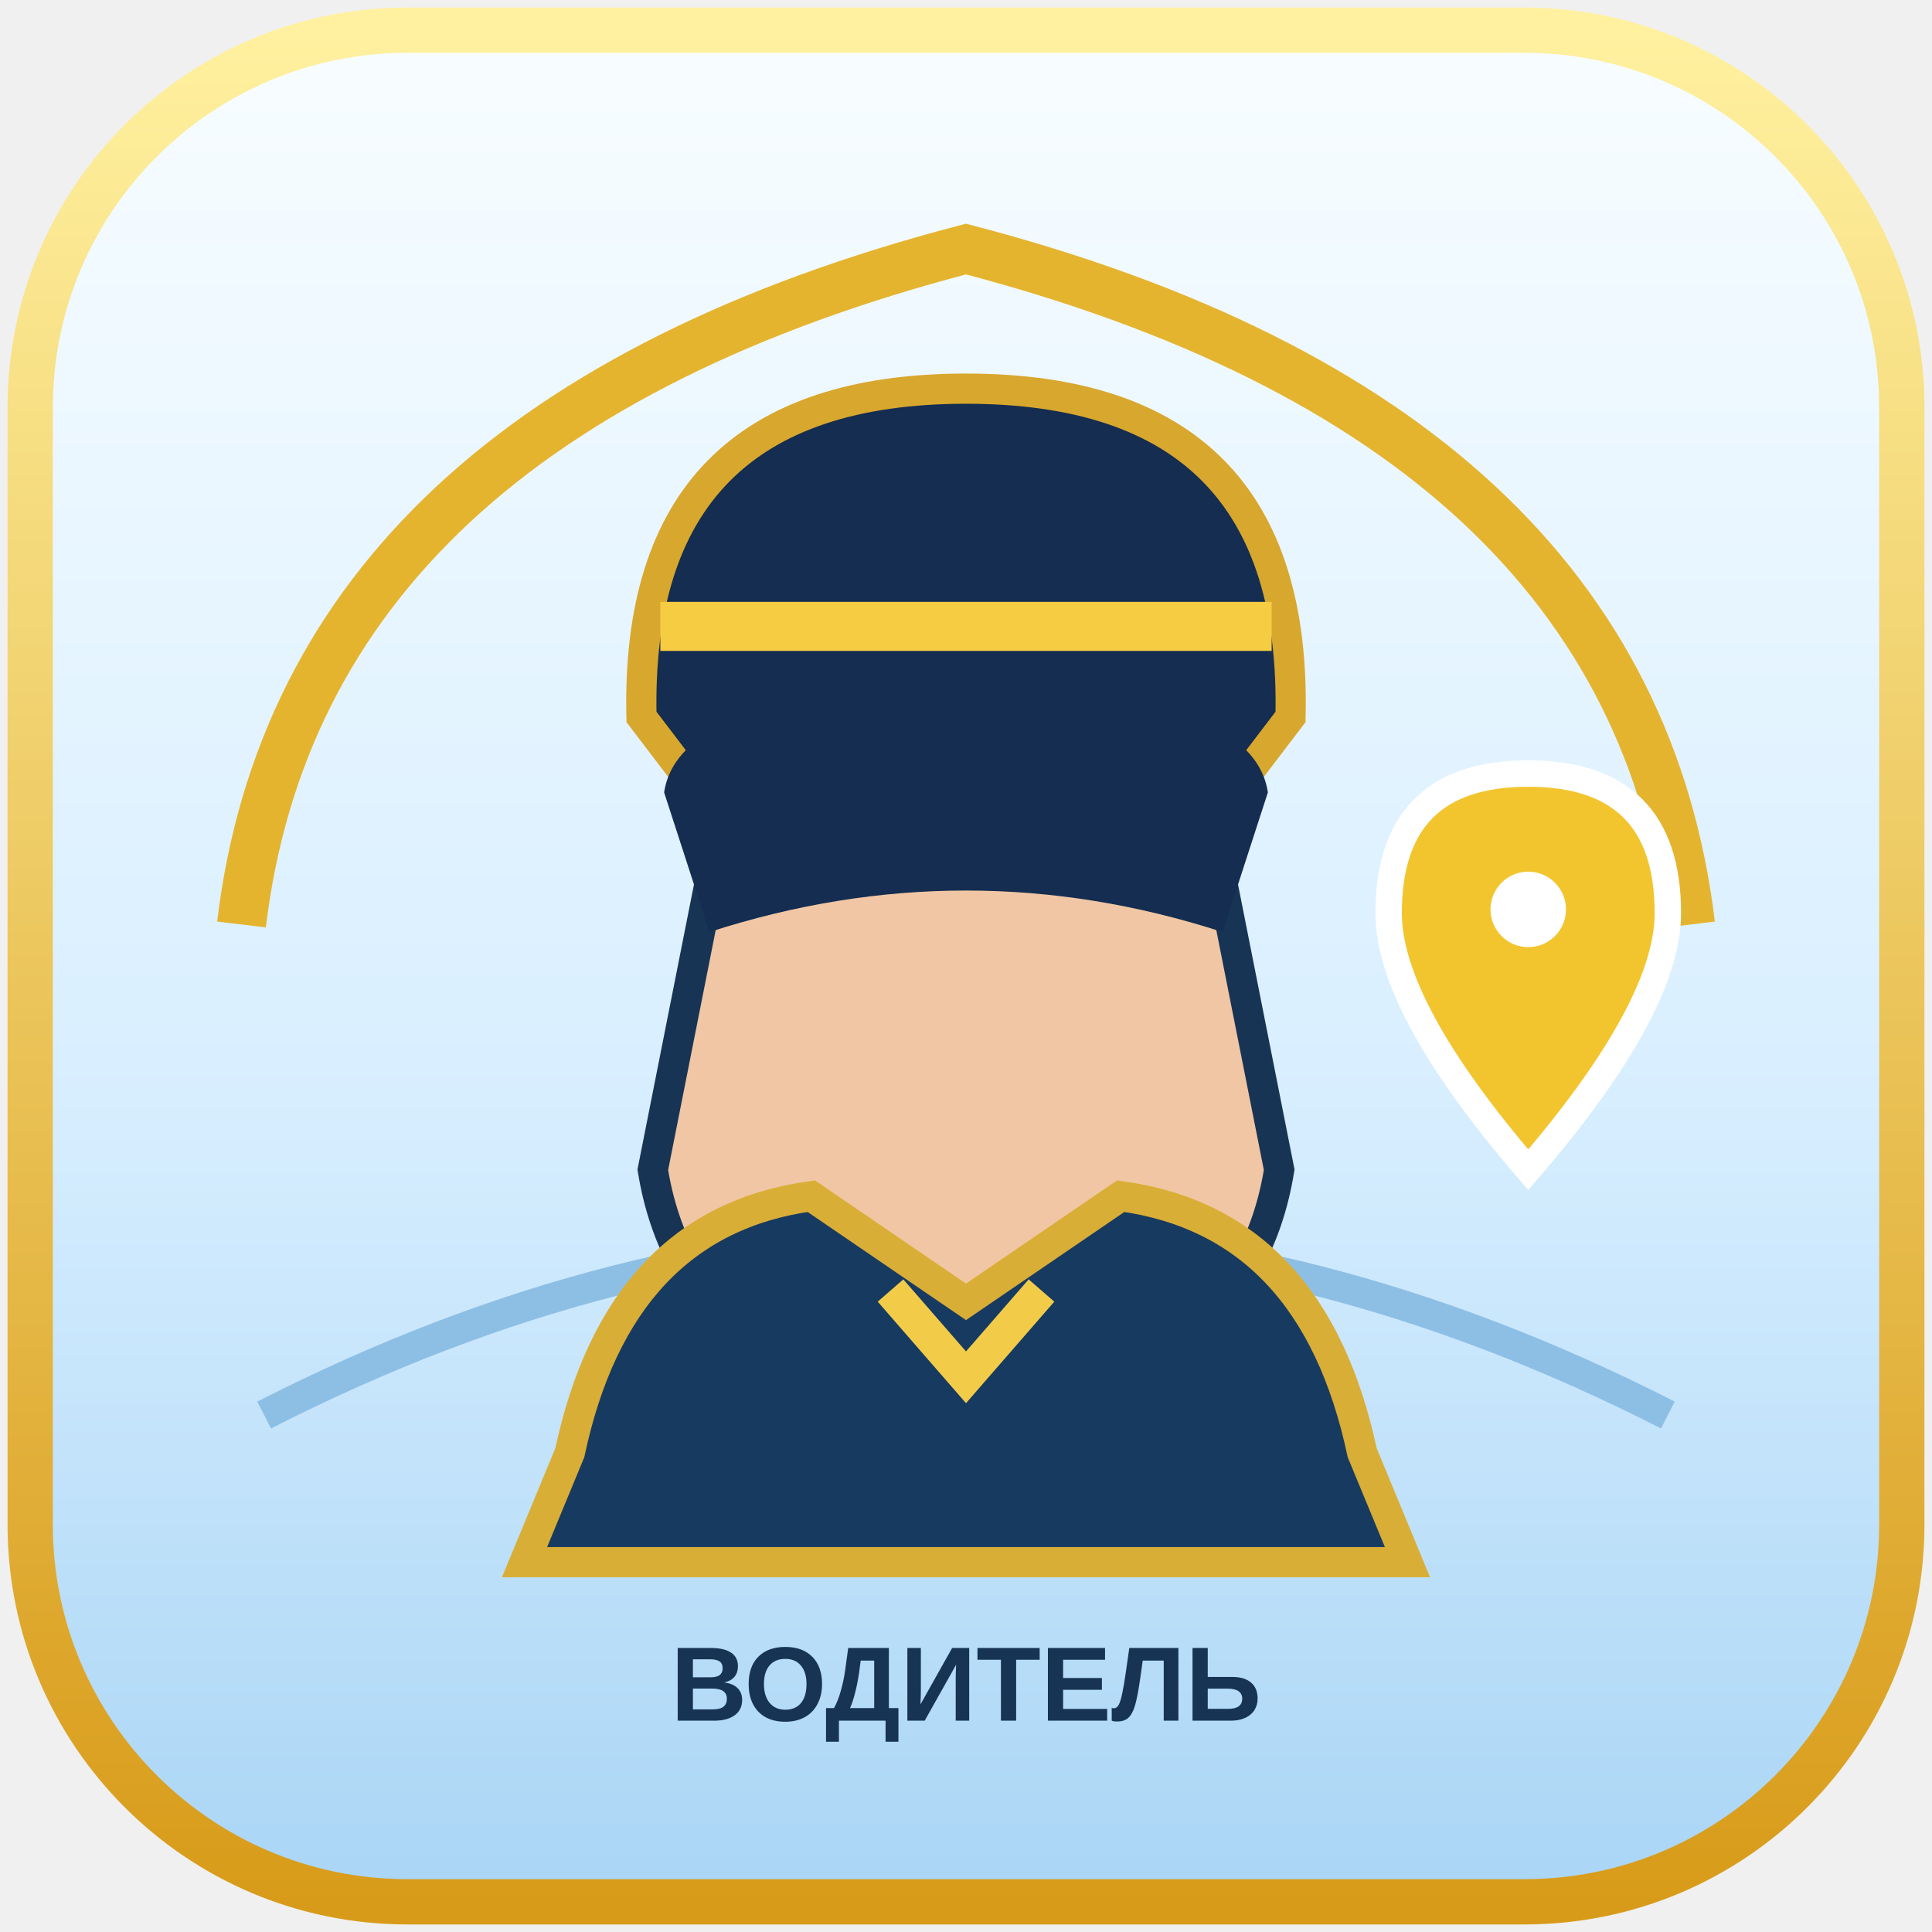
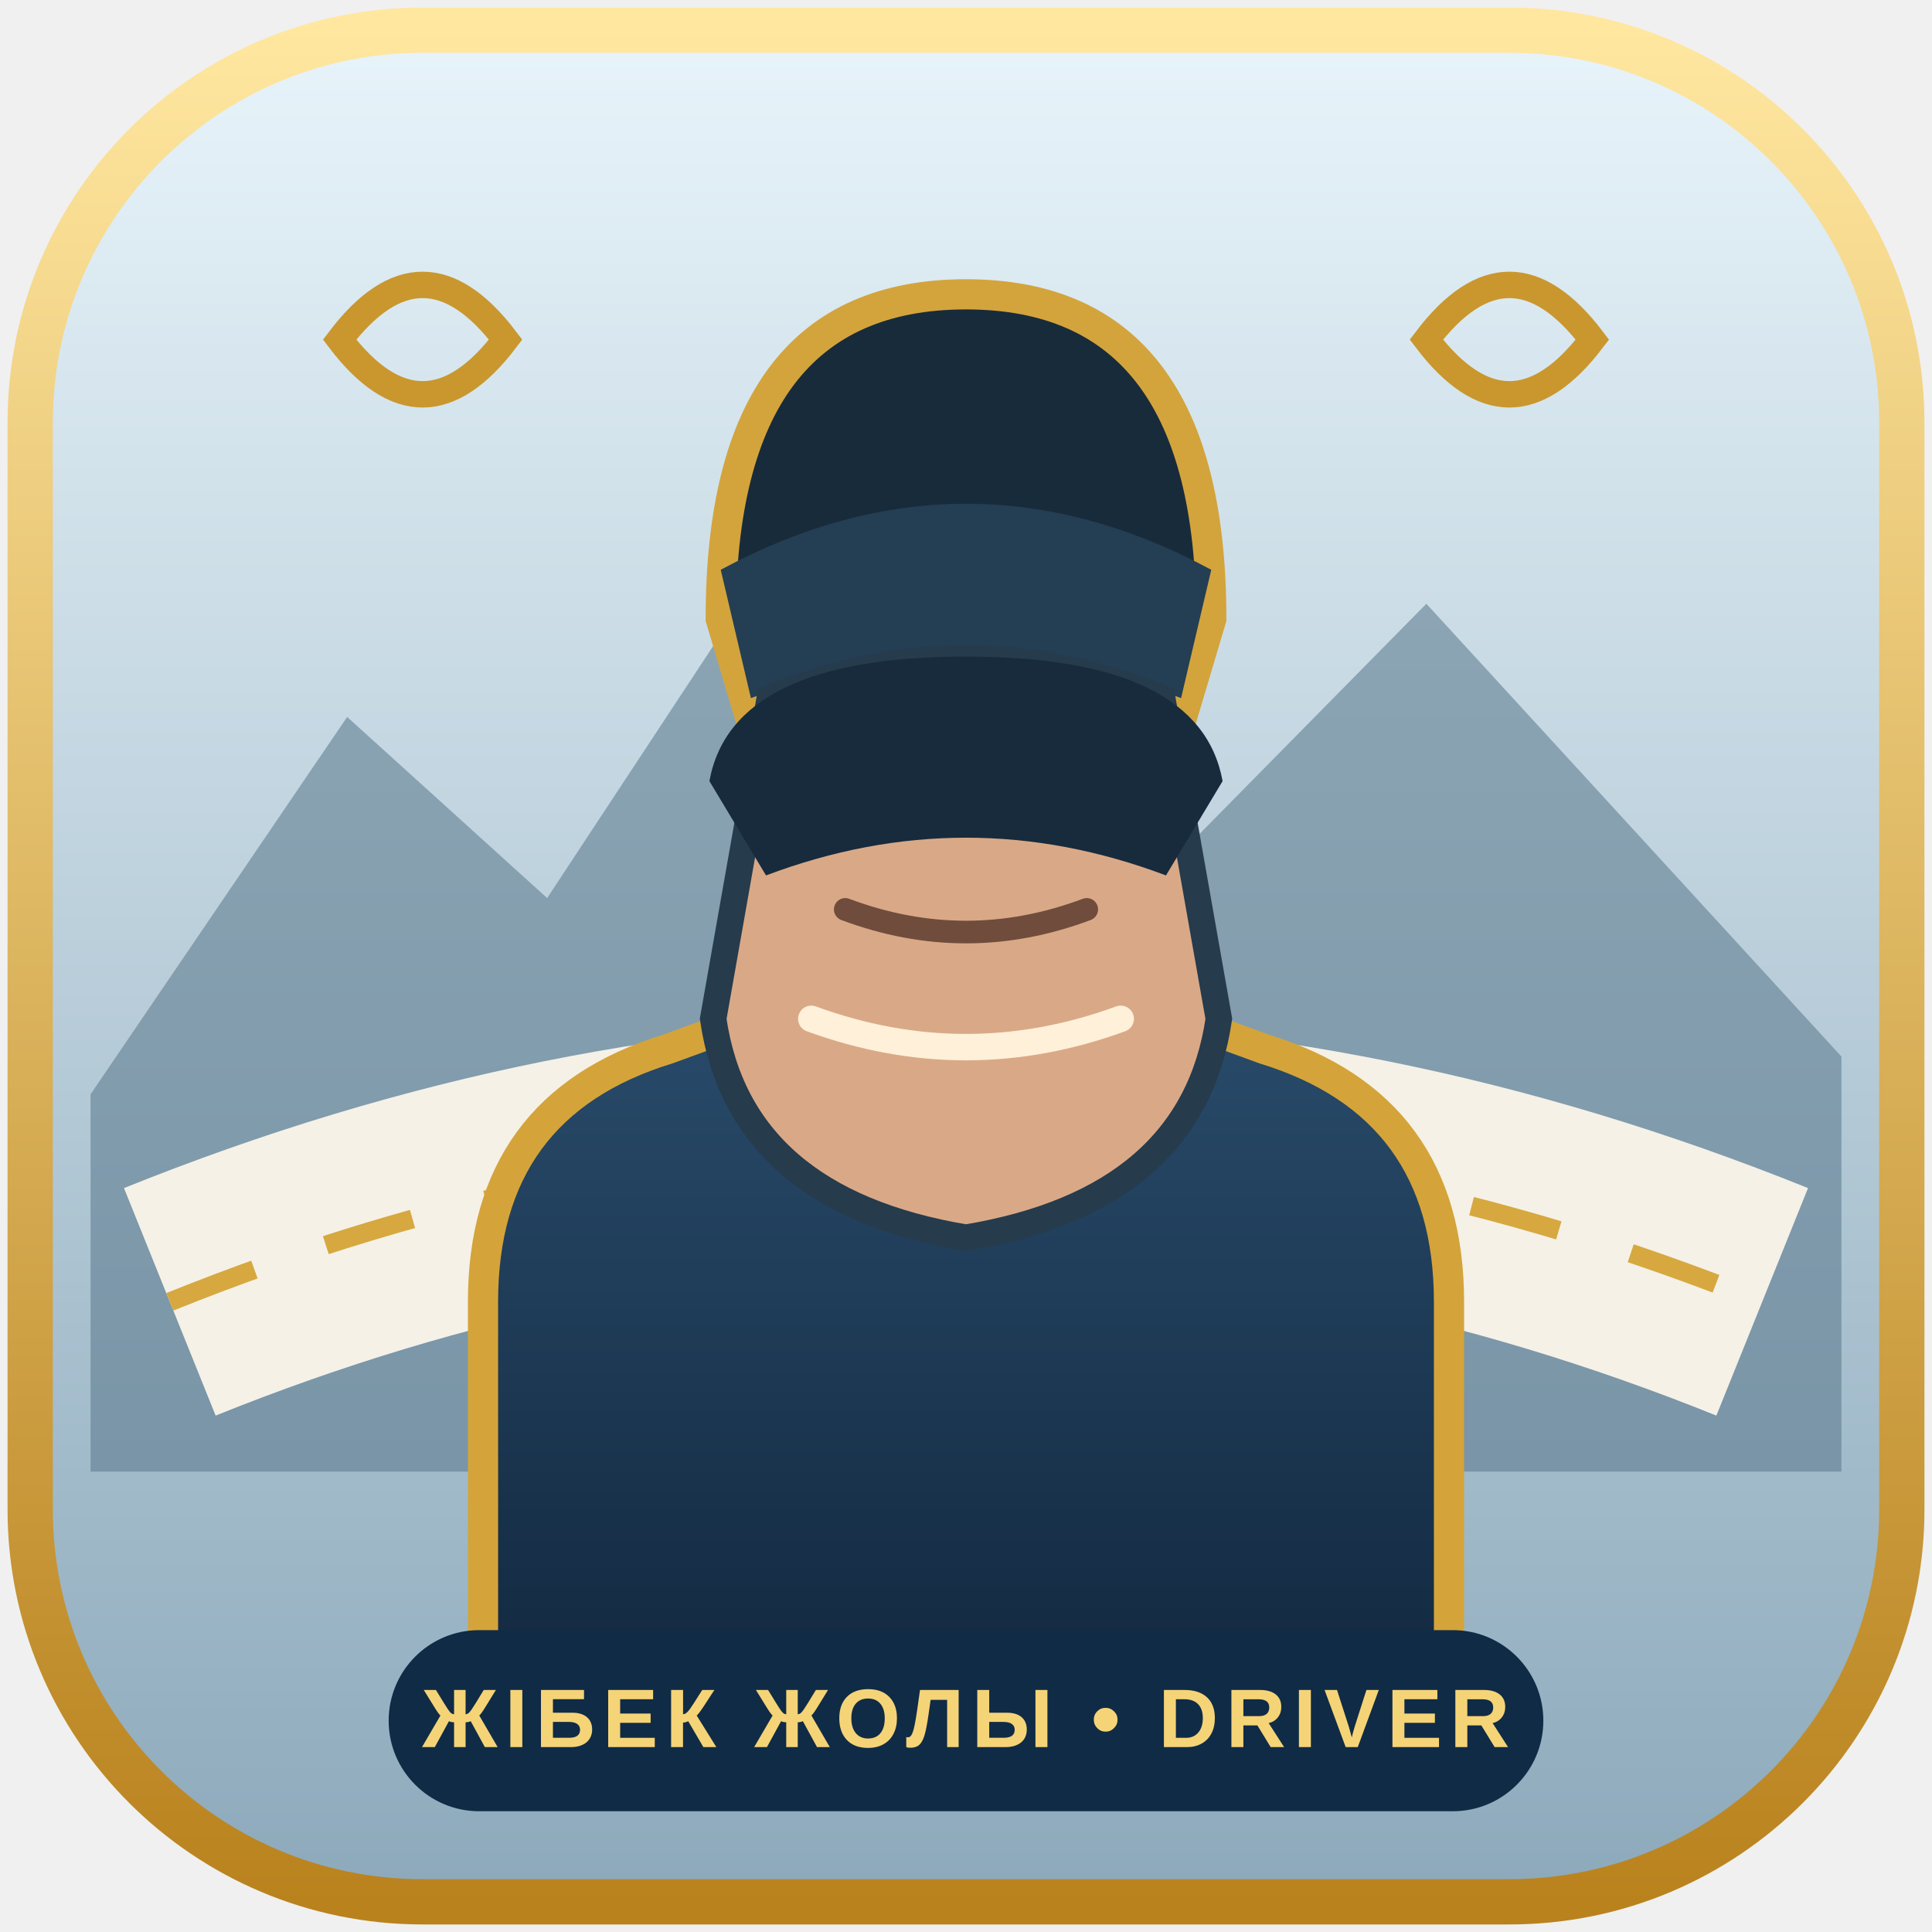
<svg xmlns="http://www.w3.org/2000/svg" width="512" height="512" viewBox="0 0 512 512">
  <defs>
-     <linearGradient id="b" x2="0" y2="1">
-       <stop stop-color="#f8fdff" />
-       <stop offset=".55" stop-color="#d9efff" />
-       <stop offset="1" stop-color="#a9d5f5" />
+     <linearGradient id="bg" x2="0" y2="1">
+       <stop stop-color="#e8f4fa" />
+       <stop offset="1" stop-color="#8ca9bb" />
    </linearGradient>
-     <linearGradient id="g" x2="0" y2="1">
-       <stop stop-color="#fff1a0" />
-       <stop offset="1" stop-color="#d89b19" />
+     <linearGradient id="coat" x2="0" y2="1">
+       <stop stop-color="#294c6b" />
+       <stop offset="1" stop-color="#10243b" />
+     </linearGradient>
+     <linearGradient id="gold" x2="0" y2="1">
+       <stop stop-color="#ffe7a0" />
+       <stop offset="1" stop-color="#b9821d" />
    </linearGradient>
  </defs>
-   <rect x="8" y="8" width="496" height="496" rx="100" fill="url(#b)" stroke="url(#g)" stroke-width="12" />
-   <path d="M64 245 Q80 112 256 66 Q432 112 448 245" fill="none" stroke="#e5b42f" stroke-width="13" />
-   <path d="M70 375 Q256 280 442 375" fill="none" stroke="#8dbfe5" stroke-width="8" />
-   <path d="M170 190 Q168 103 256 103 Q344 103 342 190 L326 211 H186Z" fill="#142d50" stroke="#d8a72d" stroke-width="8" />
-   <path d="M175 166 H337" stroke="#f5cc42" stroke-width="13" />
-   <path d="M195 199 Q256 173 317 199 L339 310 Q330 366 256 379 Q182 366 173 310Z" fill="#f0c6a4" stroke="#173454" stroke-width="8" />
-   <path d="M176 210 Q180 183 256 181 Q332 183 336 210 L324 247 Q256 225 188 247Z" fill="#142d50" />
-   <path d="M151 385 Q164 324 215 317 L256 345 L297 317 Q348 324 361 385 L373 414 H139Z" fill="#173a61" stroke="#d9ae36" stroke-width="8" />
-   <path d="M236 342 L256 365 L276 342" fill="none" stroke="#f2cc49" stroke-width="9" />
-   <path d="M390 220 L420 220 L420 250" fill="none" stroke="#e0ae2d" stroke-width="9" stroke-linecap="round" />
-   <path d="M405 205 Q442 205 442 242 Q442 267 405 310 Q368 267 368 242 Q368 205 405 205Z" fill="#f2c52e" stroke="#fff" stroke-width="7" />
-   <circle cx="405" cy="241" r="10" fill="#fff" />
-   <text x="256" y="456" font-family="Arial,sans-serif" font-size="28" font-weight="bold" text-anchor="middle" fill="#173454">ВОДИТЕЛЬ</text>
+   <rect x="8" y="8" width="496" height="496" rx="104" fill="url(#bg)" stroke="url(#gold)" stroke-width="12" />
+   <path d="M24 290 92 190 145 238 228 112 310 229 378 160 488 280V390H24Z" fill="#57768a" opacity=".55" />
+   <path d="M45 345 Q256 260 467 345" fill="none" stroke="#f5f1e7" stroke-width="65" />
+   <path d="M45 345 Q256 260 467 345" fill="none" stroke="#d6a83f" stroke-width="5" stroke-dasharray="24 20" />
+   <path d="M128 470V345Q128 293 177 278L218 263 256 294 294 263 335 278Q384 293 384 345V470Z" fill="url(#coat)" stroke="#d4a43a" stroke-width="8" />
+   <path d="M194 273 256 326 318 273 294 254H218Z" fill="#f4f0e8" />
+   <path d="M191 164Q191 78 256 78Q321 78 321 164L307 211H205Z" fill="#182b3b" stroke="#d3a43c" stroke-width="8" />
+   <path d="M191 151Q256 116 321 151L313 185Q256 164 199 185Z" fill="#243e54" />
+   <path d="M204 185Q256 164 308 185L323 270Q316 318 256 328Q196 318 189 270Z" fill="#d9a987" stroke="#263b4c" stroke-width="7" />
+   <path d="M188 207Q194 174 256 174Q318 174 324 207L309 232Q256 212 203 232Z" fill="#172b3d" />
+   <path d="M224 241Q256 253 288 241" fill="none" stroke="#704c3d" stroke-width="6" stroke-linecap="round" />
+   <path d="M215 270Q256 285 297 270" fill="none" stroke="#fff0d9" stroke-width="7" stroke-linecap="round" />
+   <path d="M90 90Q112 61 134 90Q112 119 90 90ZM378 90Q400 61 422 90Q400 119 378 90Z" fill="none" stroke="#c9972e" stroke-width="7" />
+   <rect x="103" y="432" width="306" height="48" rx="24" fill="#102b46" />
+   <text x="256" y="463" text-anchor="middle" font-family="Arial,sans-serif" font-size="22" font-weight="bold" letter-spacing="2" fill="#f5d477">ЖІБЕК ЖОЛЫ • DRIVER</text>
</svg>
